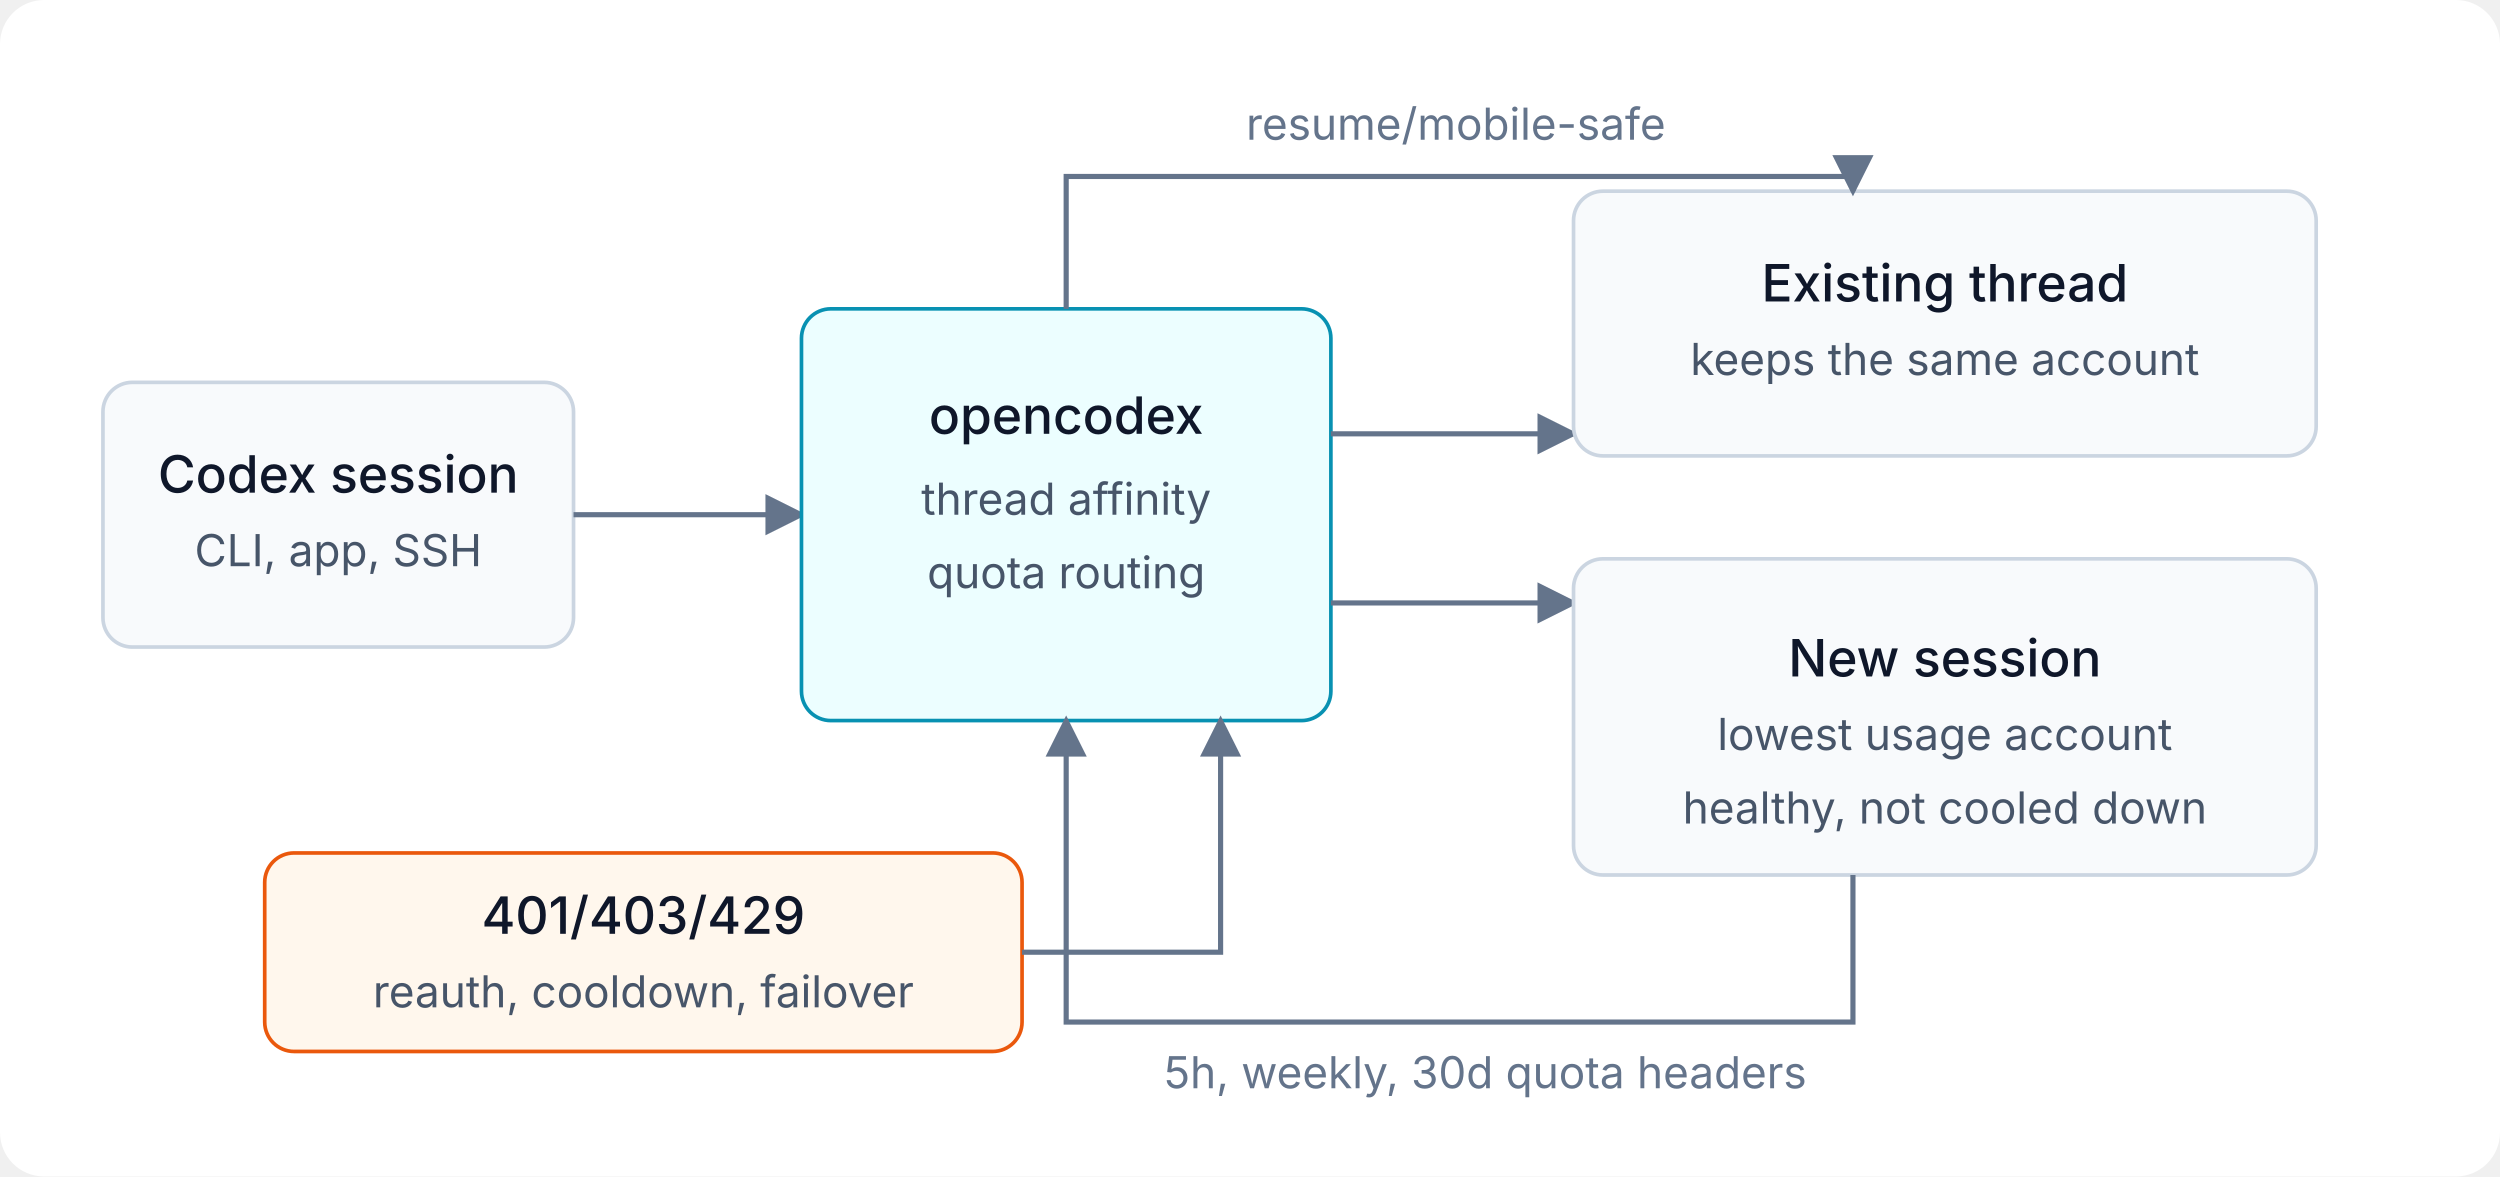
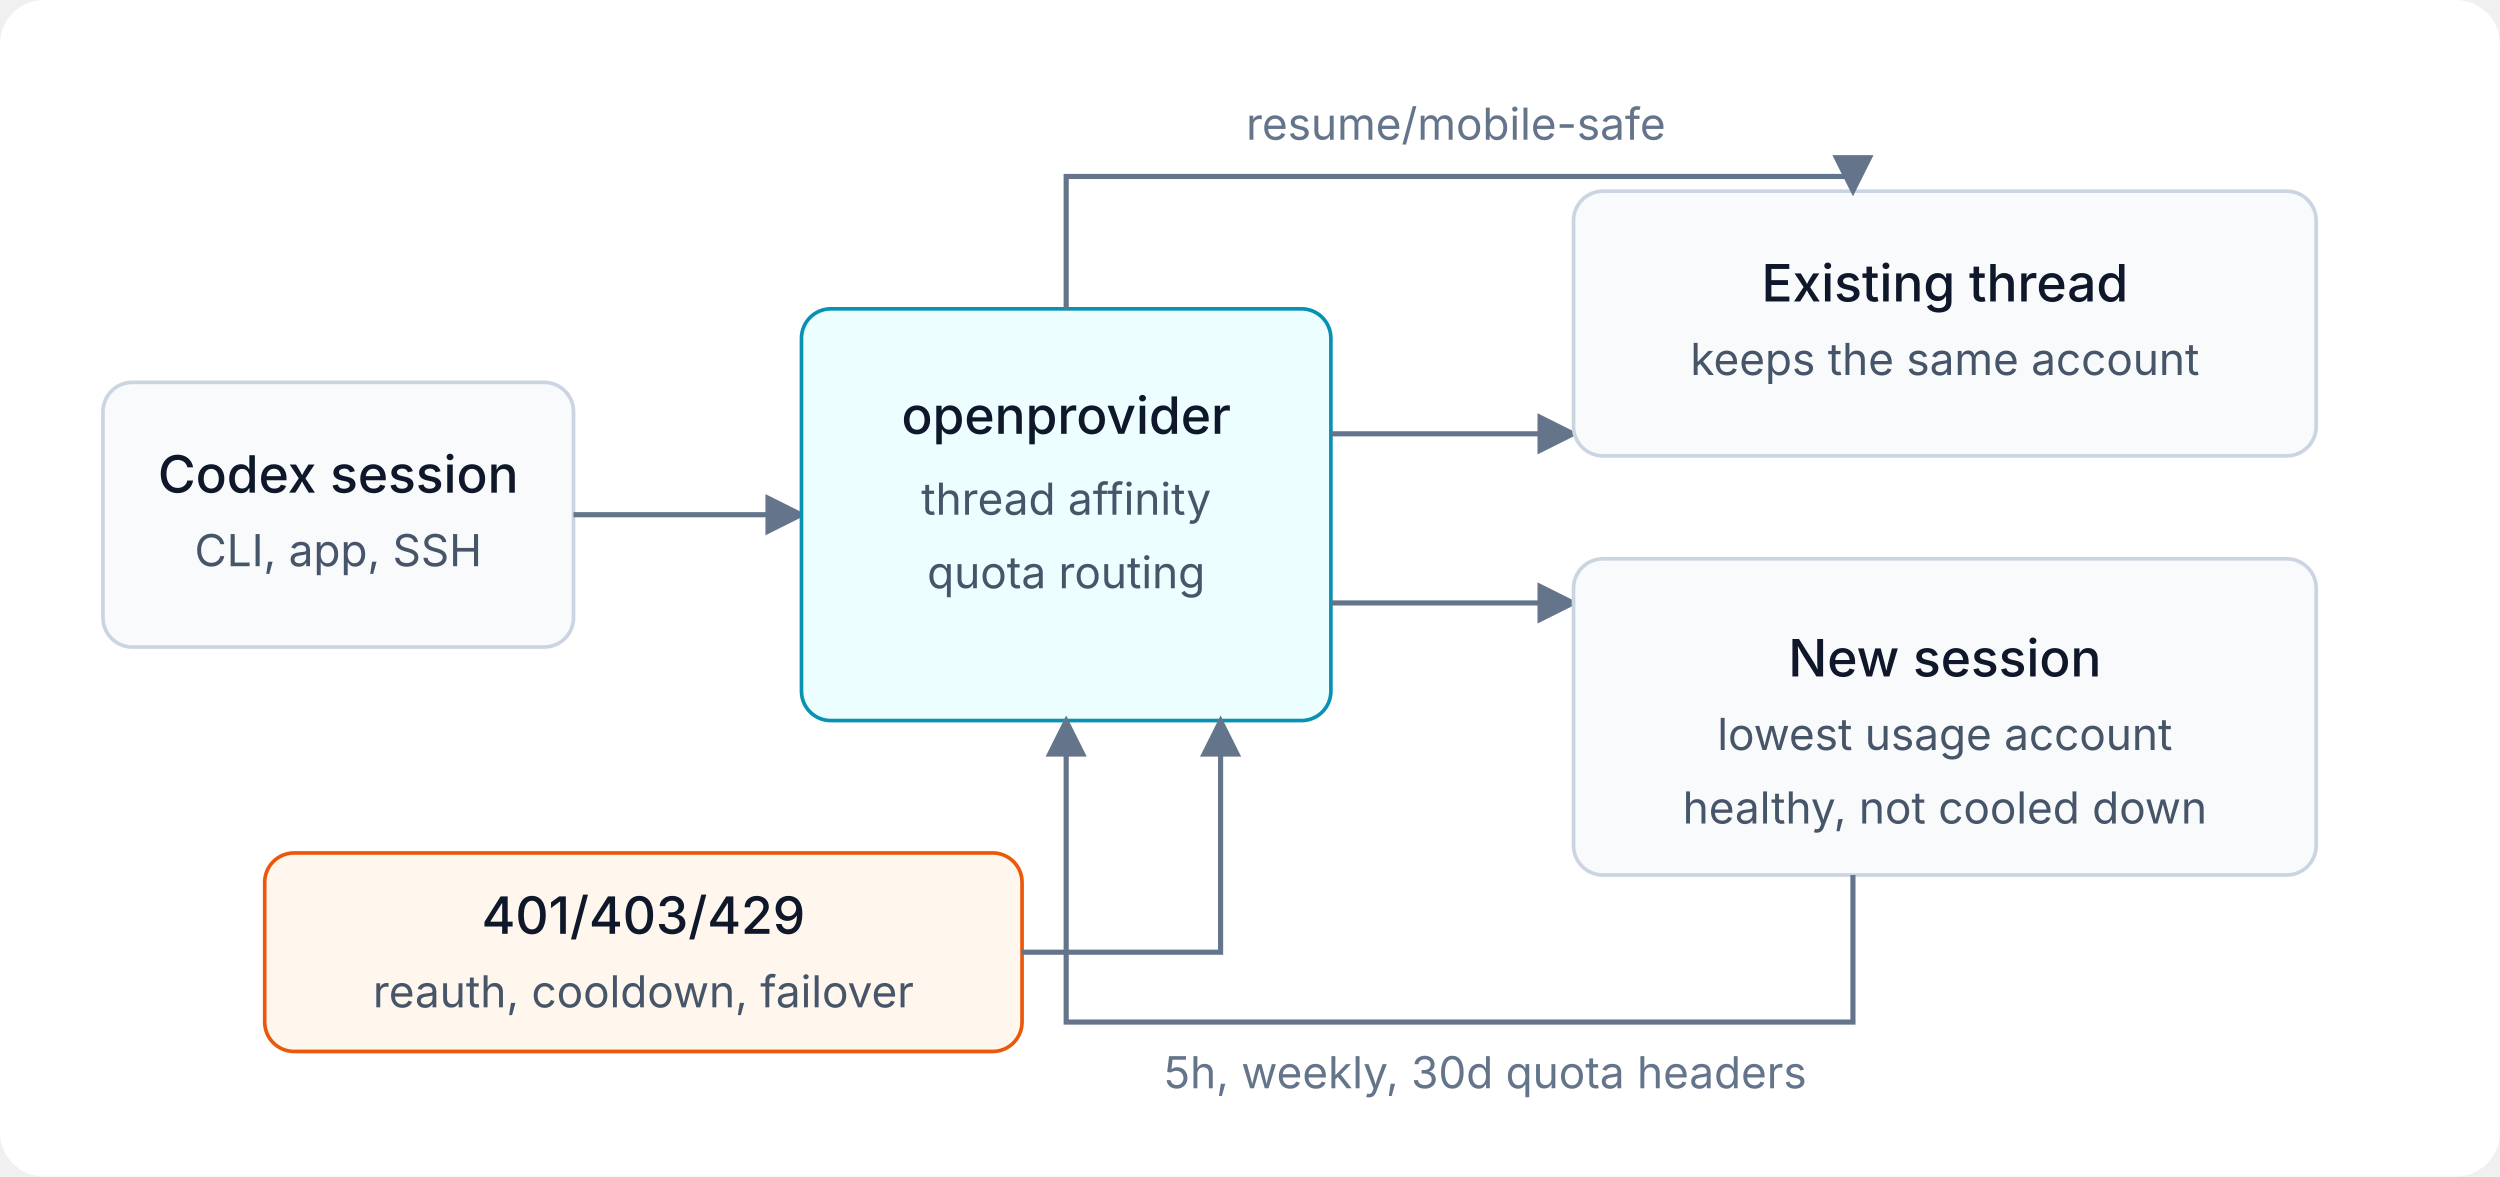
<svg xmlns="http://www.w3.org/2000/svg" viewBox="0 0 680 320" role="img" aria-labelledby="title desc">
  <style>
    .bg { fill: #ffffff; }
    .box { fill: #f8fafc; stroke: #cbd5e1; stroke-width: 1; rx: 8; }
    .box-strong { fill: #ecfeff; stroke: #0891b2; stroke-width: 1; rx: 8; }
    .box-warn { fill: #fff7ed; stroke: #ea580c; stroke-width: 1; rx: 8; }
    .line { stroke: #64748b; stroke-width: 1.4; fill: none; marker-end: url(#arrow); }
    .label { fill: #0f172a; font-family: ui-sans-serif, system-ui, -apple-system, BlinkMacSystemFont, "Segoe UI", sans-serif; font-size: 14px; font-weight: 500; }
    .sub { fill: #475569; font-family: ui-sans-serif, system-ui, -apple-system, BlinkMacSystemFont, "Segoe UI", sans-serif; font-size: 12px; font-weight: 400; }
    .tiny { fill: #64748b; font-family: ui-sans-serif, system-ui, -apple-system, BlinkMacSystemFont, "Segoe UI", sans-serif; font-size: 12px; font-weight: 400; }
  </style>
  <defs>
    <marker id="arrow" markerWidth="8" markerHeight="8" refX="7" refY="4" orient="auto">
      <path d="M 0 0 L 8 4 L 0 8 z" fill="#64748b" />
    </marker>
  </defs>
  <rect class="bg" x="0" y="0" width="680" height="320" rx="12" />
  <rect class="box" x="28" y="104" width="128" height="72" />
  <text class="label" x="92" y="134" text-anchor="middle">Codex session</text>
  <text class="sub" x="92" y="154" text-anchor="middle">CLI, app, SSH</text>
  <path class="line" d="M156 140 H218" />
  <rect class="box-strong" x="218" y="84" width="144" height="112" />
-   <text class="label" x="290" y="118" text-anchor="middle">opencodex</text>
+   <text class="label" x="290" y="118" text-anchor="middle">openprovider</text>
  <text class="sub" x="290" y="140" text-anchor="middle">thread affinity</text>
  <text class="sub" x="290" y="160" text-anchor="middle">quota routing</text>
  <path class="line" d="M362 118 H428" />
  <rect class="box" x="428" y="52" width="202" height="72" />
  <text class="label" x="529" y="82" text-anchor="middle">Existing thread</text>
  <text class="sub" x="529" y="102" text-anchor="middle">keeps the same account</text>
  <path class="line" d="M362 164 H428" />
  <rect class="box" x="428" y="152" width="202" height="86" />
  <text class="label" x="529" y="184" text-anchor="middle">New session</text>
  <text class="sub" x="529" y="204" text-anchor="middle">lowest usage account</text>
  <text class="sub" x="529" y="224" text-anchor="middle">healthy, not cooled down</text>
  <path class="line" d="M290 84 V48 H504 V52" />
  <text class="tiny" x="396" y="38" text-anchor="middle">resume/mobile-safe</text>
  <path class="line" d="M504 238 V278 H290 V196" />
  <text class="tiny" x="404" y="296" text-anchor="middle">5h, weekly, 30d quota headers</text>
  <rect class="box-warn" x="72" y="232" width="206" height="54" />
  <text class="label" x="175" y="254" text-anchor="middle">401/403/429</text>
  <text class="sub" x="175" y="274" text-anchor="middle">reauth, cooldown, failover</text>
  <path class="line" d="M278 259 H332 V196" />
</svg>
